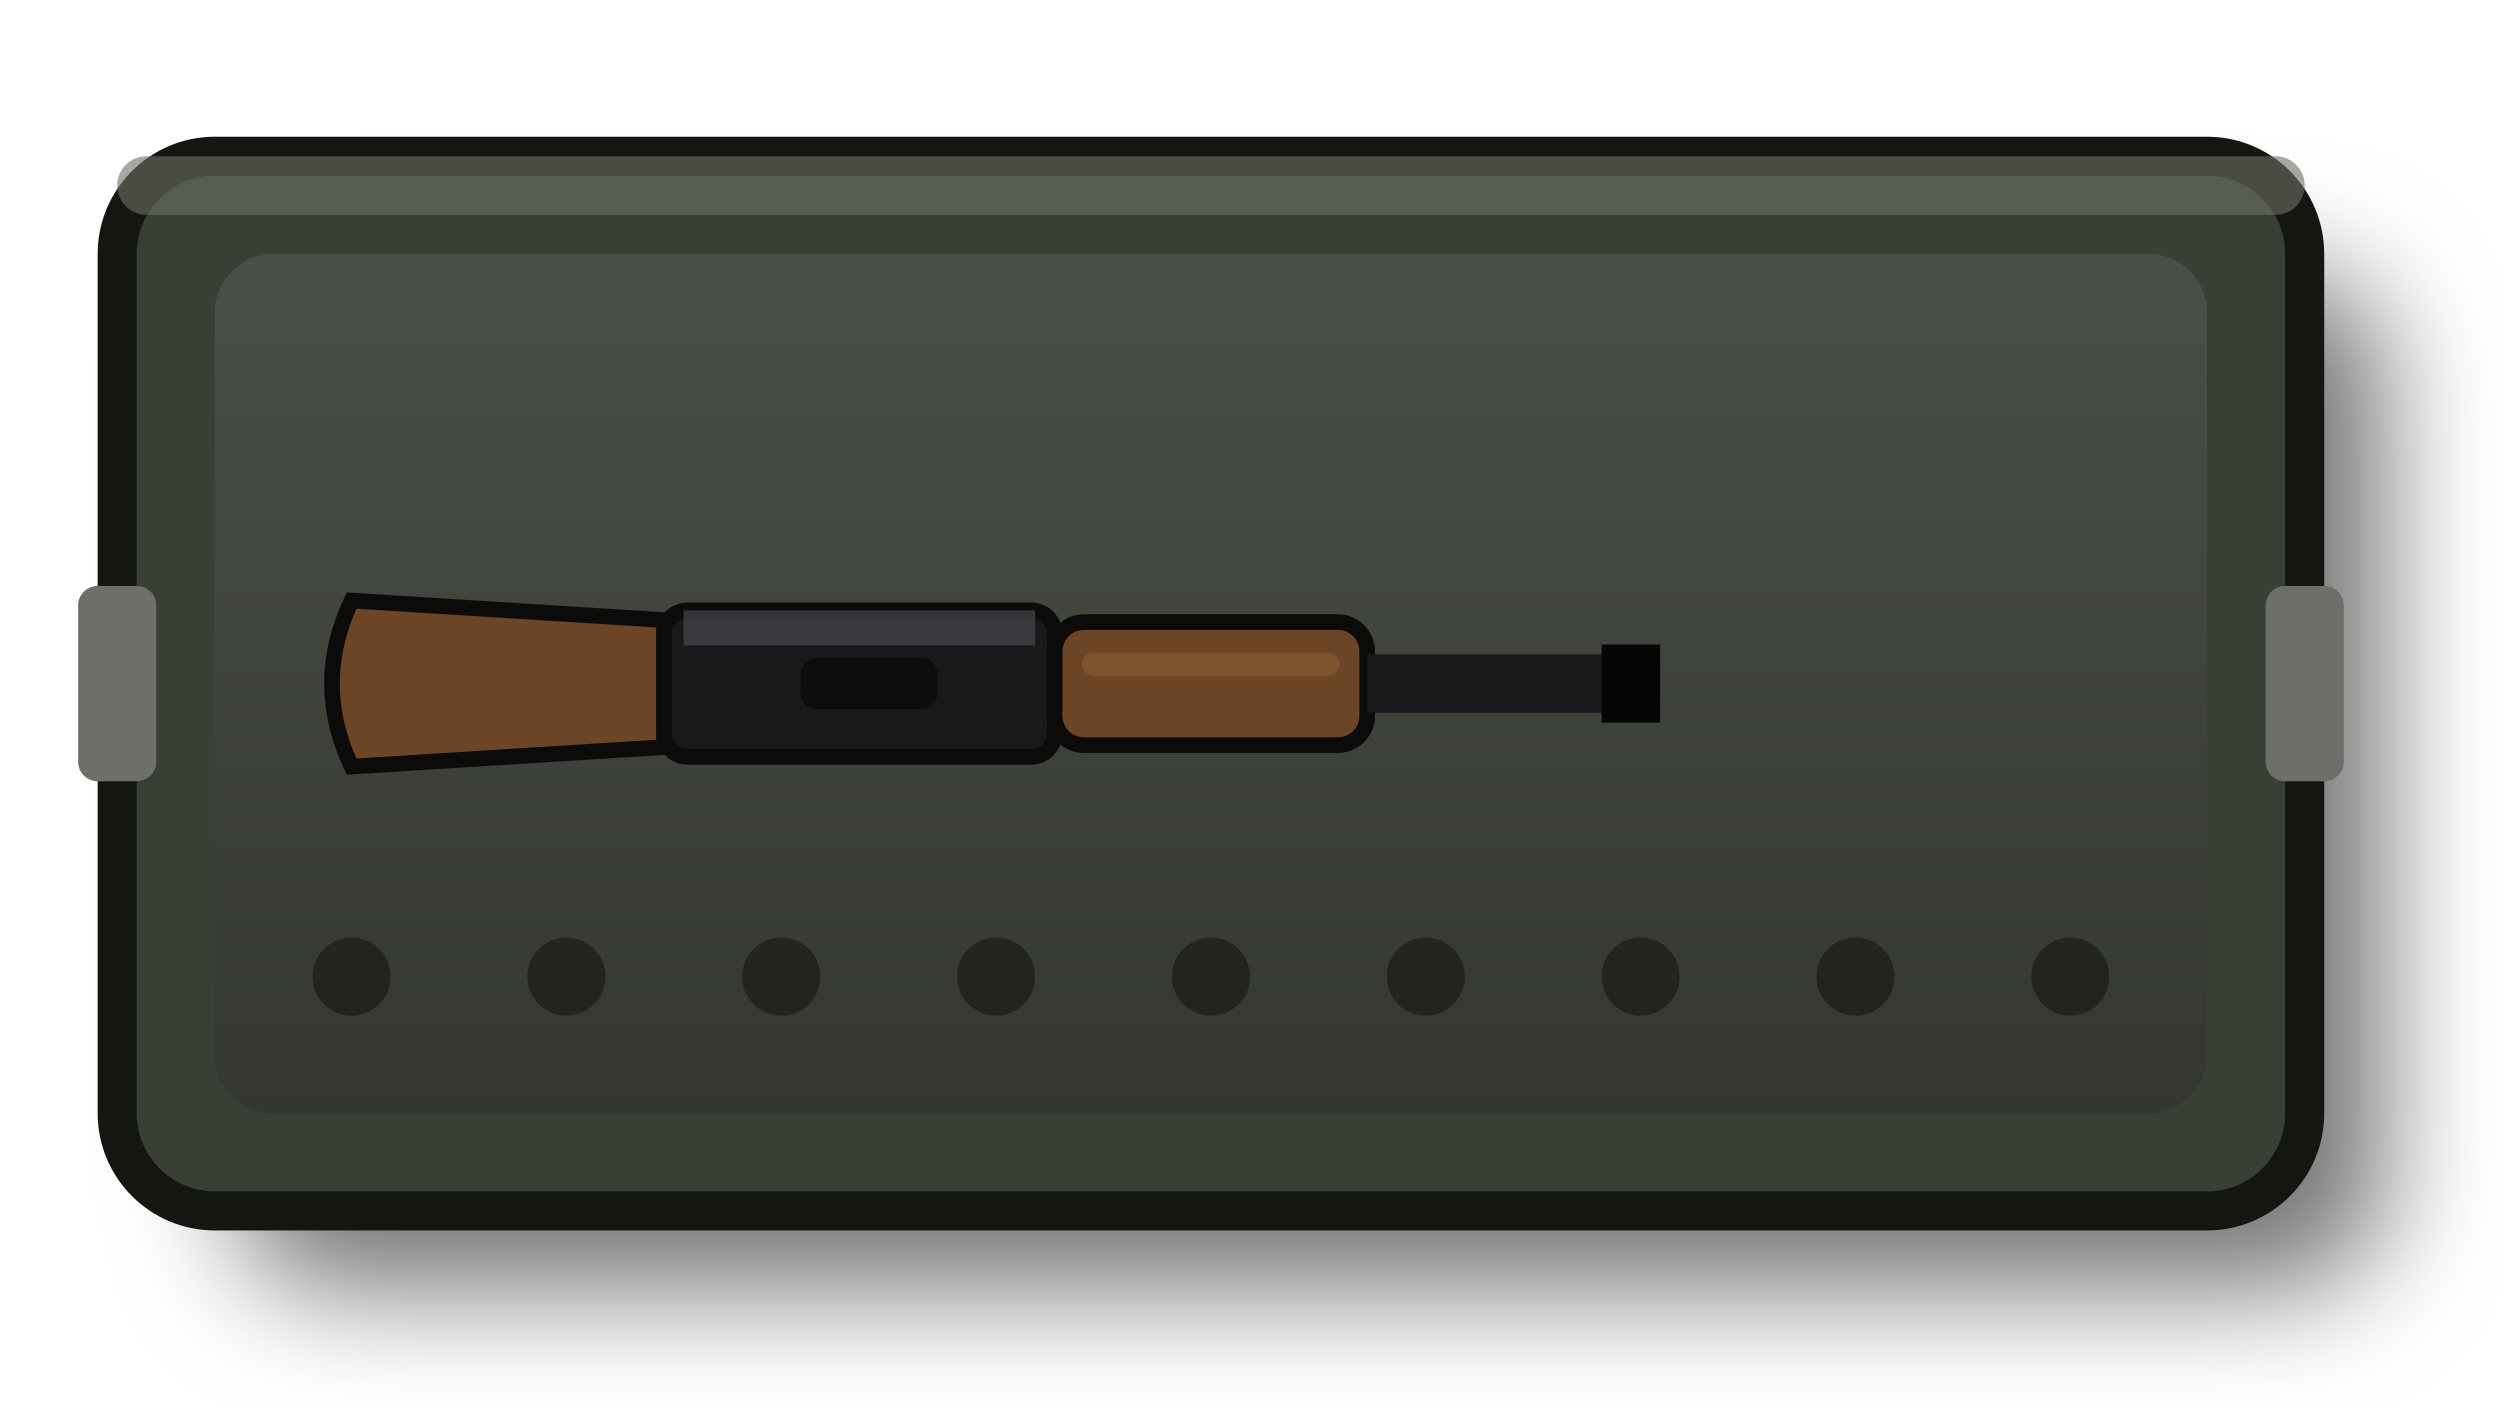
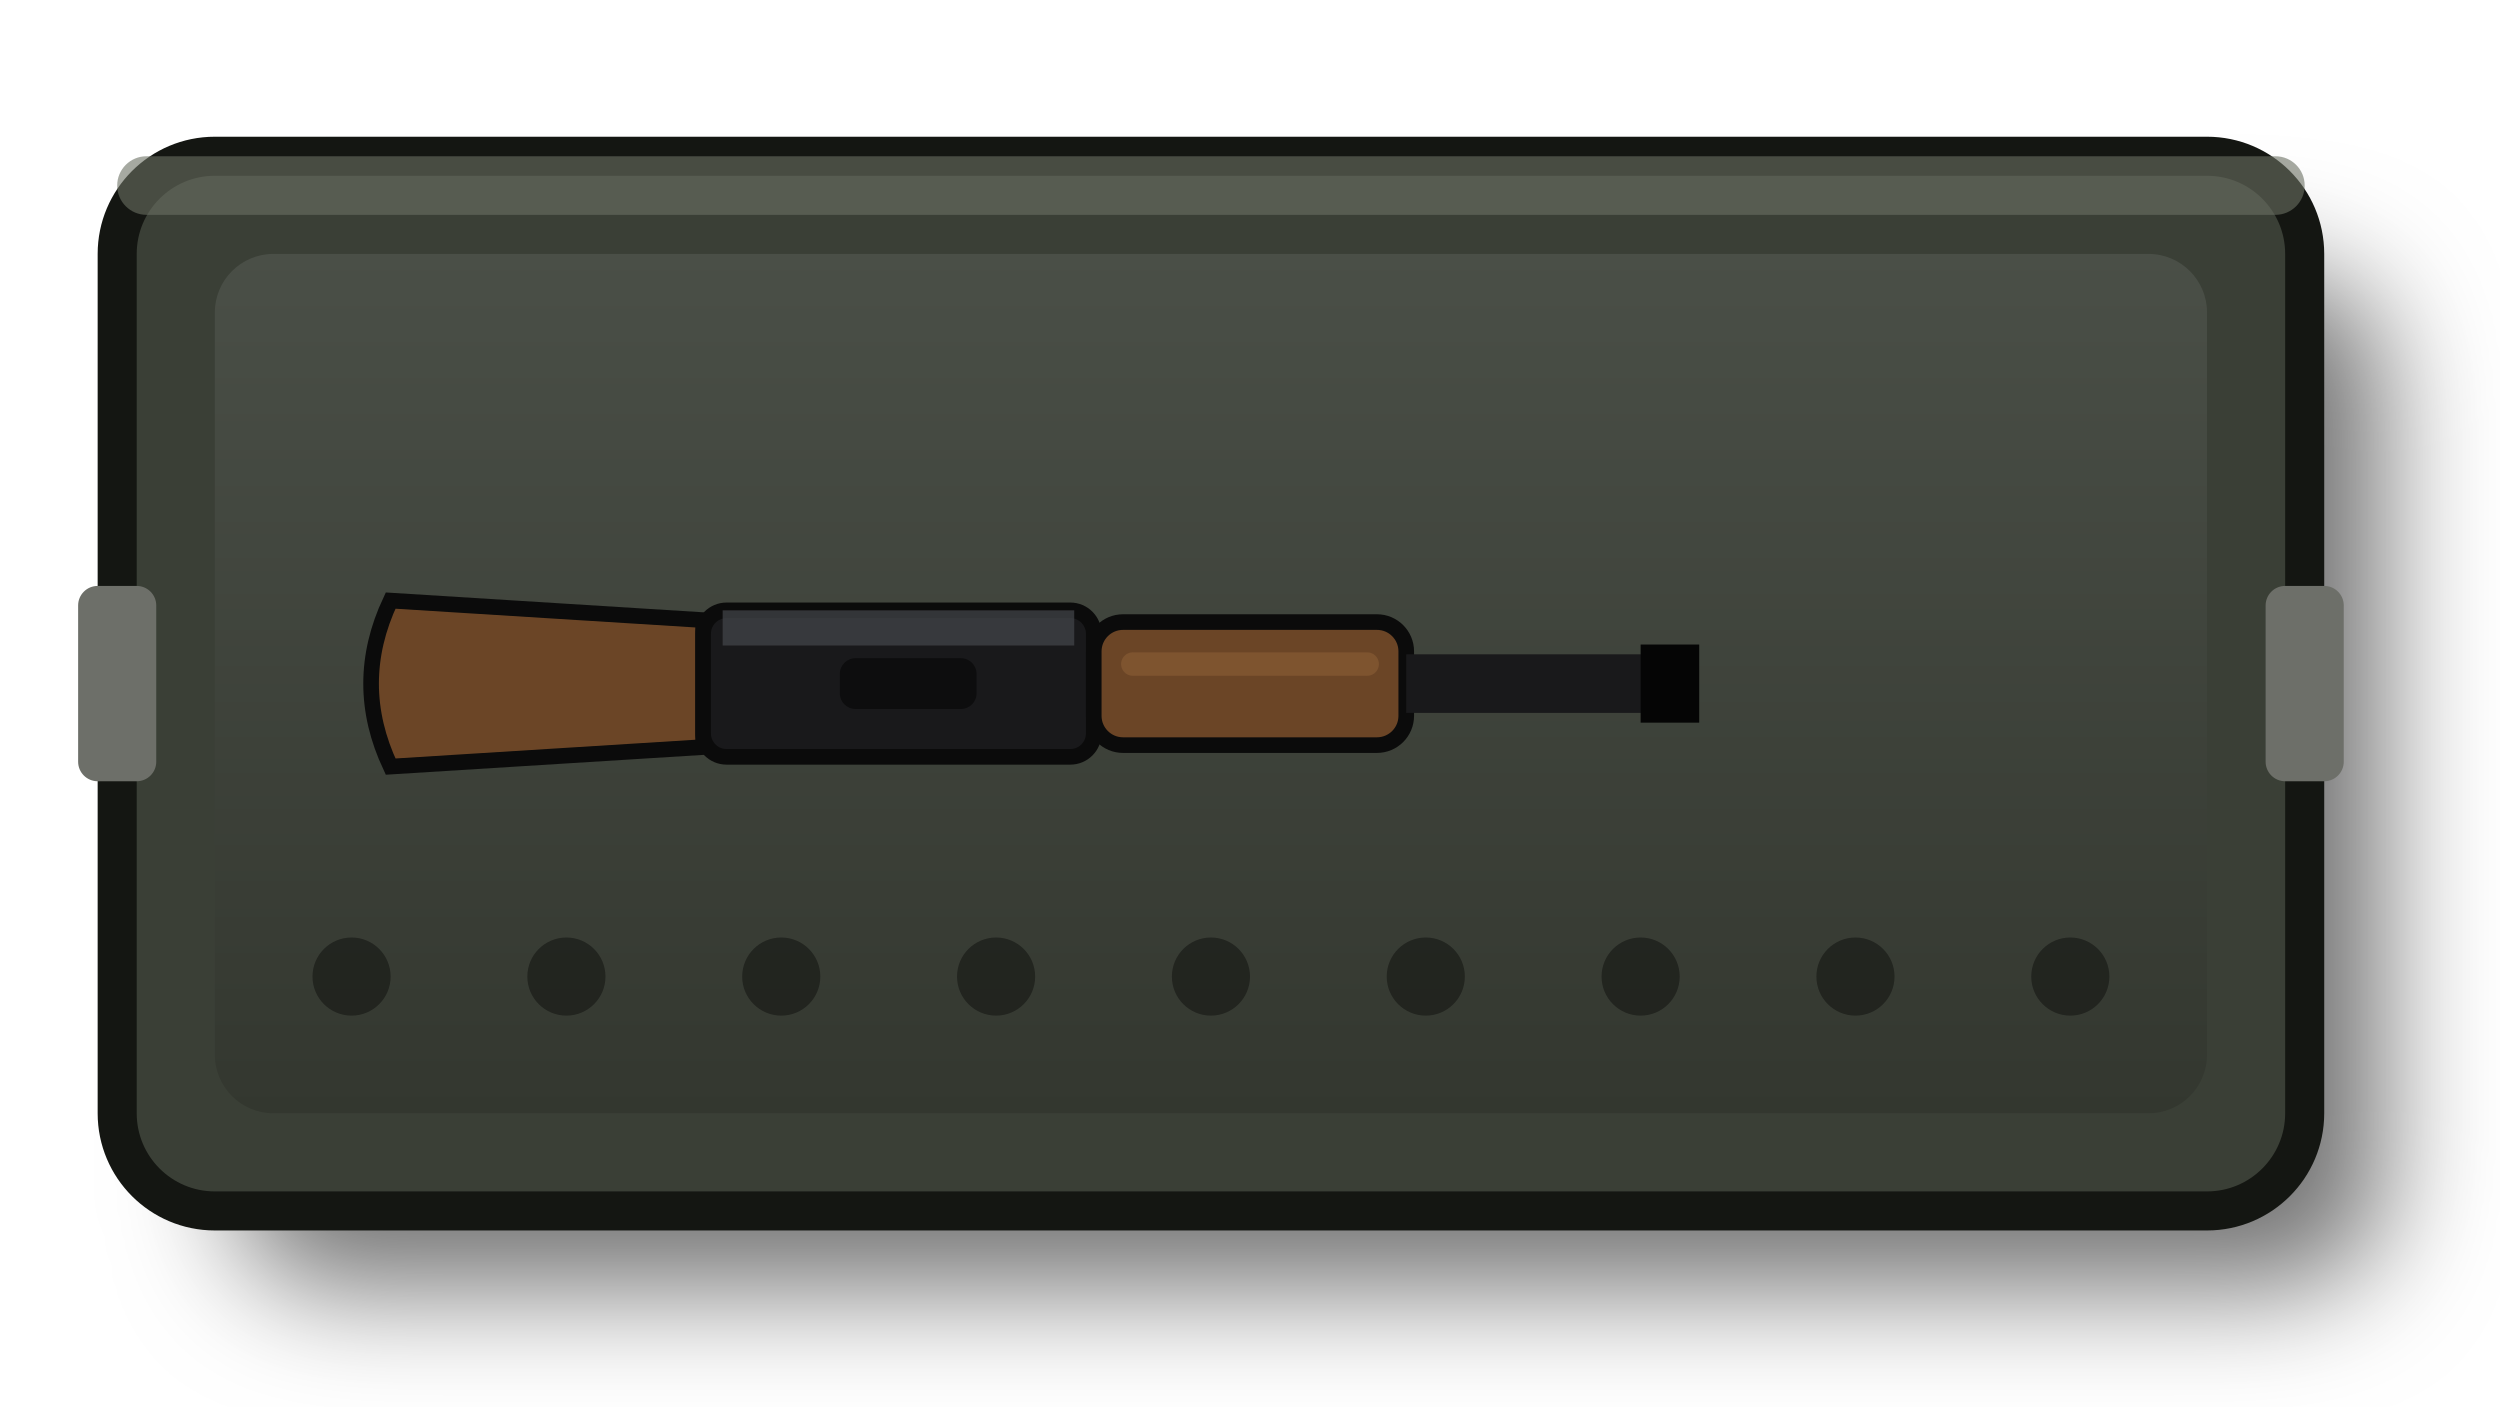
<svg xmlns="http://www.w3.org/2000/svg" width="128" height="72" viewBox="0 0 128 72">
  <defs>
    <filter id="cs" x="-30%" y="-30%" width="160%" height="160%">
      <feGaussianBlur stdDeviation="3" />
    </filter>
    <linearGradient id="cf" x1="0" y1="0" x2="0" y2="1">
      <stop offset="0" stop-color="#4a4f47" stop-opacity="1" />
      <stop offset="1" stop-color="#33372f" stop-opacity="1" />
    </linearGradient>
  </defs>
  <rect x="12" y="14" width="110" height="52" rx="5" fill="#000" opacity=".55" filter="url(#cs)" />
  <rect x="6" y="8" width="112" height="54" rx="5" fill="#3a3f36" stroke="#141612" stroke-width="2" />
  <rect x="11" y="13" width="102" height="44" rx="3" fill="url(#cf)" />
  <circle cx="18" cy="50" r="2" fill="#141512" opacity=".6" />
  <circle cx="29" cy="50" r="2" fill="#141512" opacity=".6" />
  <circle cx="40" cy="50" r="2" fill="#141512" opacity=".6" />
  <circle cx="51" cy="50" r="2" fill="#141512" opacity=".6" />
  <circle cx="62" cy="50" r="2" fill="#141512" opacity=".6" />
  <circle cx="73" cy="50" r="2" fill="#141512" opacity=".6" />
  <circle cx="84" cy="50" r="2" fill="#141512" opacity=".6" />
  <circle cx="95" cy="50" r="2" fill="#141512" opacity=".6" />
  <circle cx="106" cy="50" r="2" fill="#141512" opacity=".6" />
  <rect x="4" y="30" width="4" height="10" rx="1" fill="#6d6f69" />
  <rect x="116" y="30" width="4" height="10" rx="1" fill="#6d6f69" />
-   <g transform="translate(34 35) scale(1)">
+   <g transform="translate(36 35) scale(1)">
    <g transform="translate(0 0) rotate(0)">
      <path d="M0 -3.25 L-16 -4.25 Q-18 0 -16 4.25 L0 3.25 Z" fill="#6b4526" stroke="#0b0b0b" stroke-width="0.8" />
      <rect x="0" y="-3.75" width="20" height="7.5" rx="1.2" fill="#19191b" stroke="#0b0b0b" stroke-width="0.8" />
      <rect x="1" y="-3.75" width="18" height="1.8" fill="#45474c" opacity=".7" />
      <rect x="20" y="-3.15" width="16" height="6.3" rx="1.5" fill="#6b4526" stroke="#0b0b0b" stroke-width="0.8" />
      <path d="M22 -1 L34 -1" stroke="#8a5d35" stroke-width="1.2" stroke-linecap="round" fill="none" opacity=".6" />
      <rect x="36" y="-1.5" width="14" height="3" fill="#19191b" />
      <rect x="48" y="-2" width="3" height="4" fill="#050505" />
      <rect x="7" y="-1.3" width="7" height="2.6" rx="0.8" fill="#0d0d0e" />
    </g>
  </g>
  <rect x="6" y="8" width="112" height="3" rx="1.5" fill="#6a7063" opacity=".6" />
</svg>
